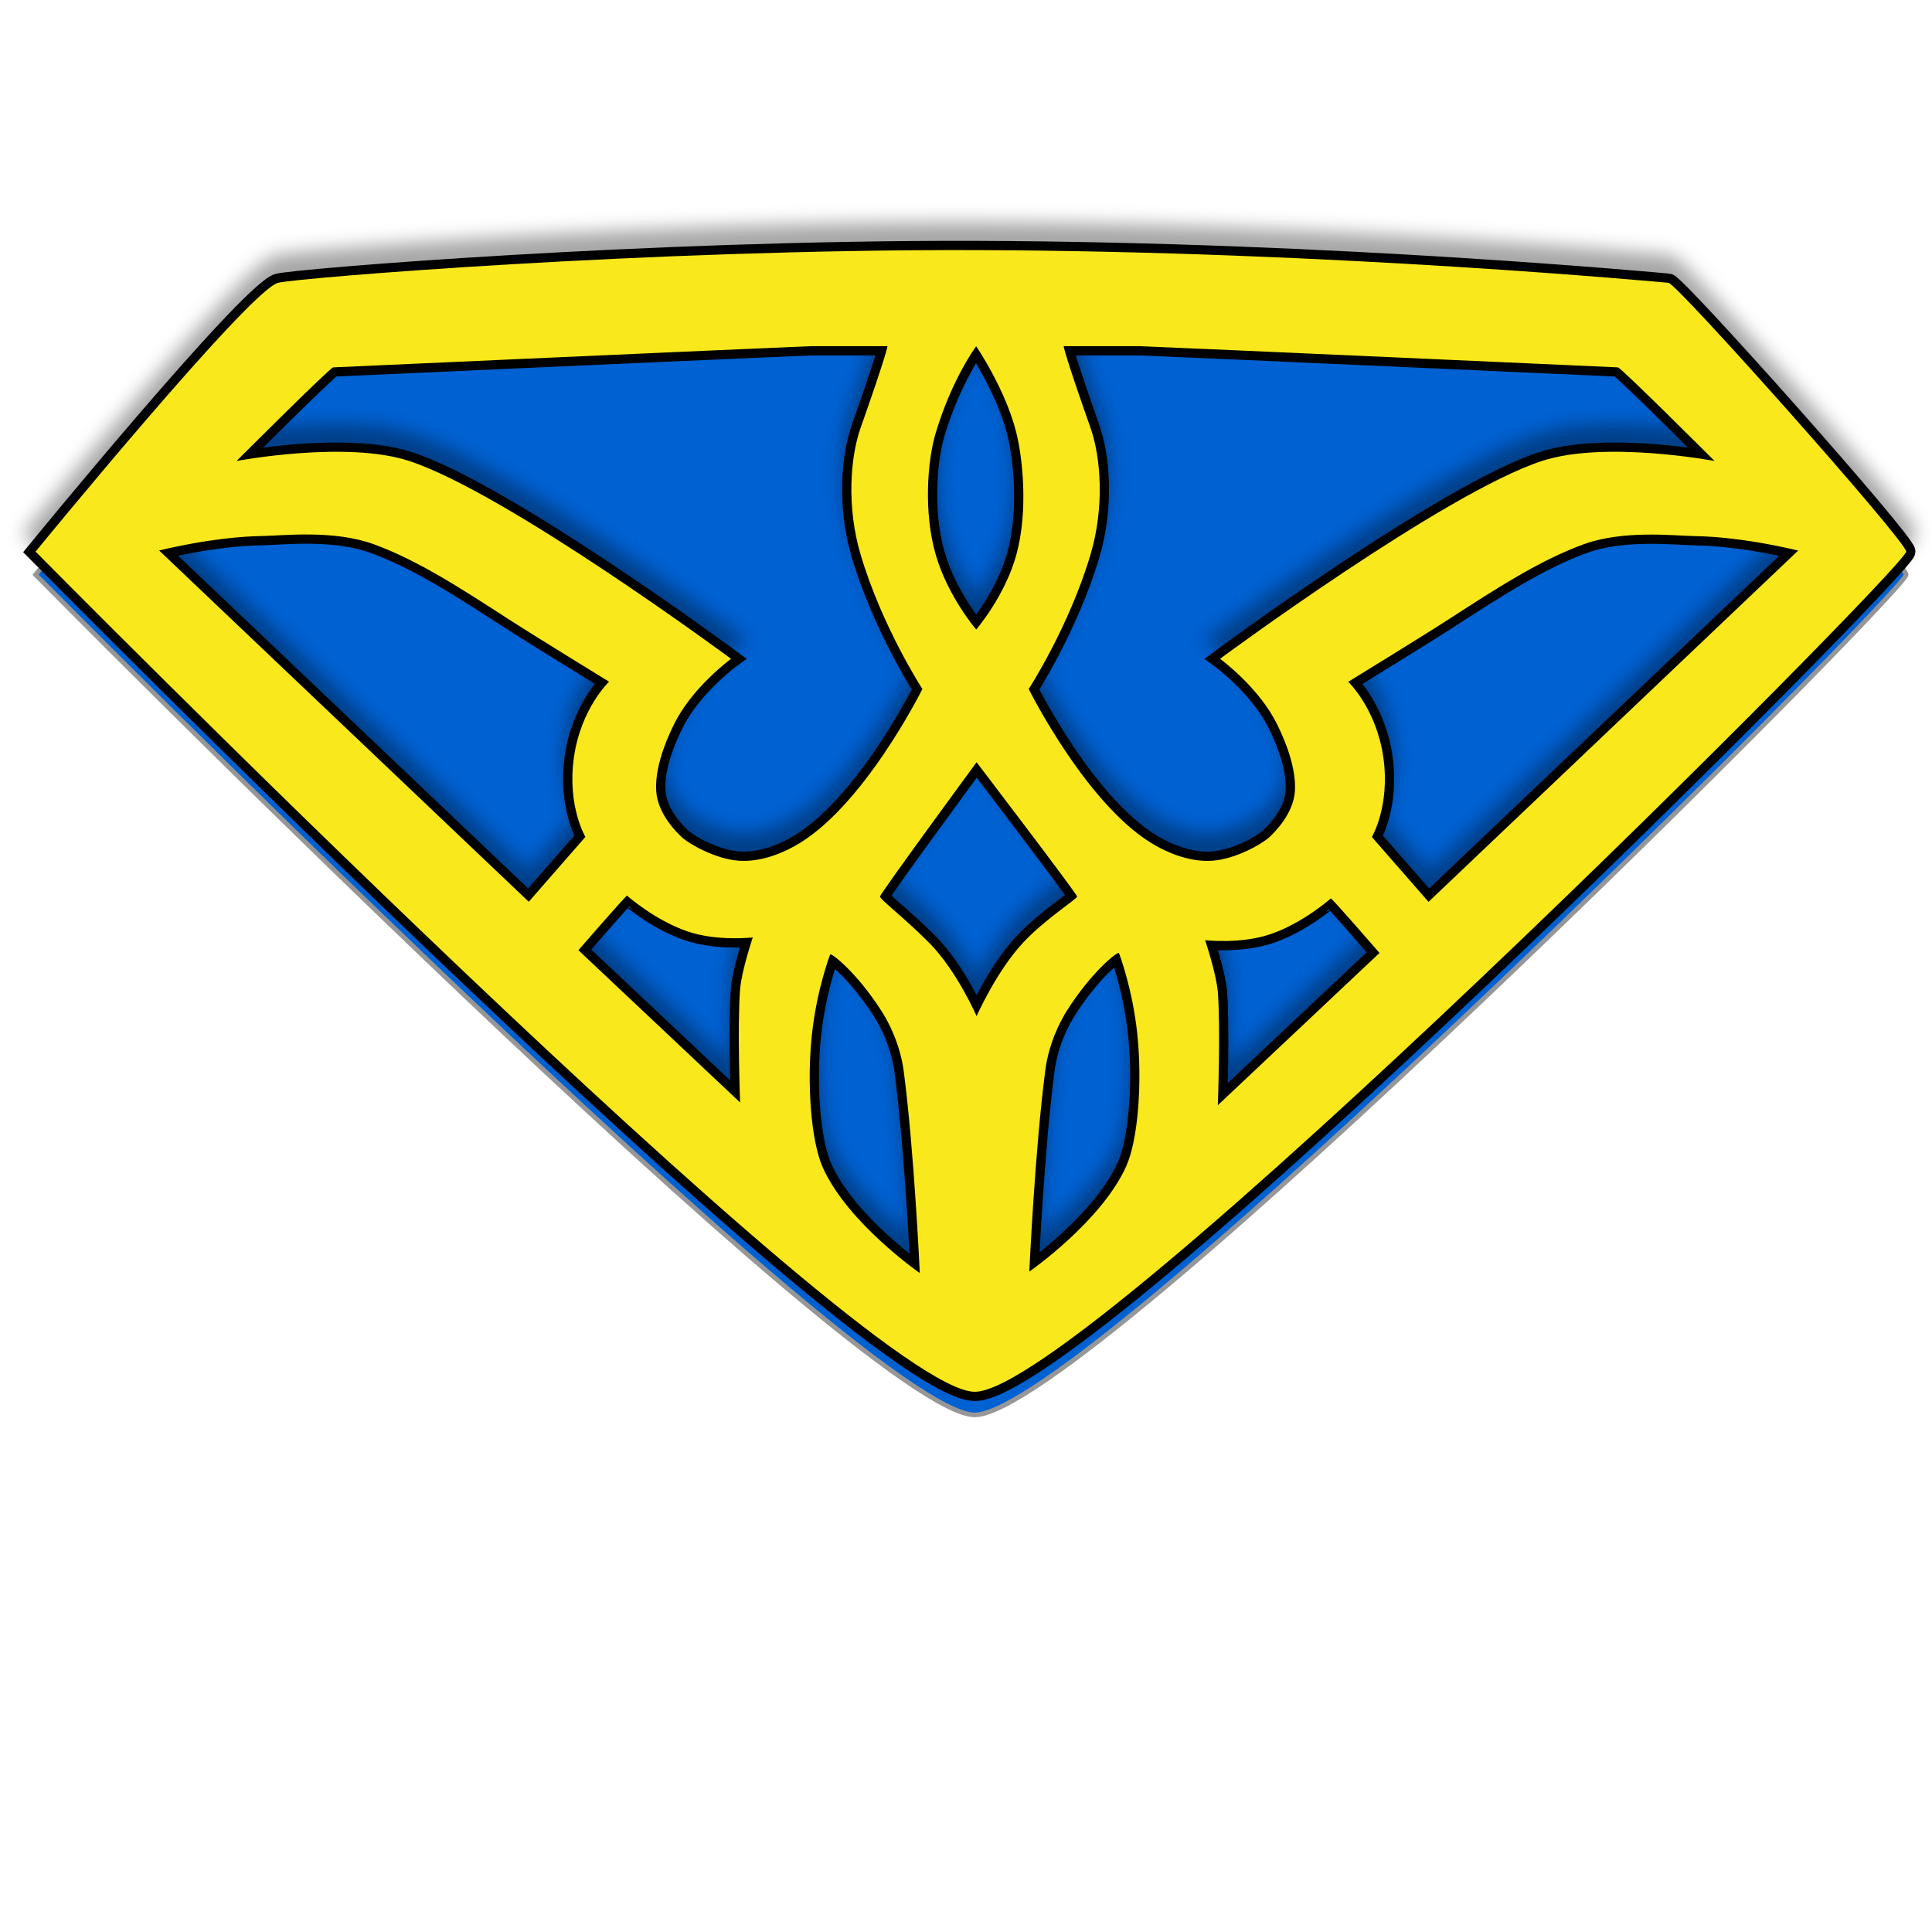
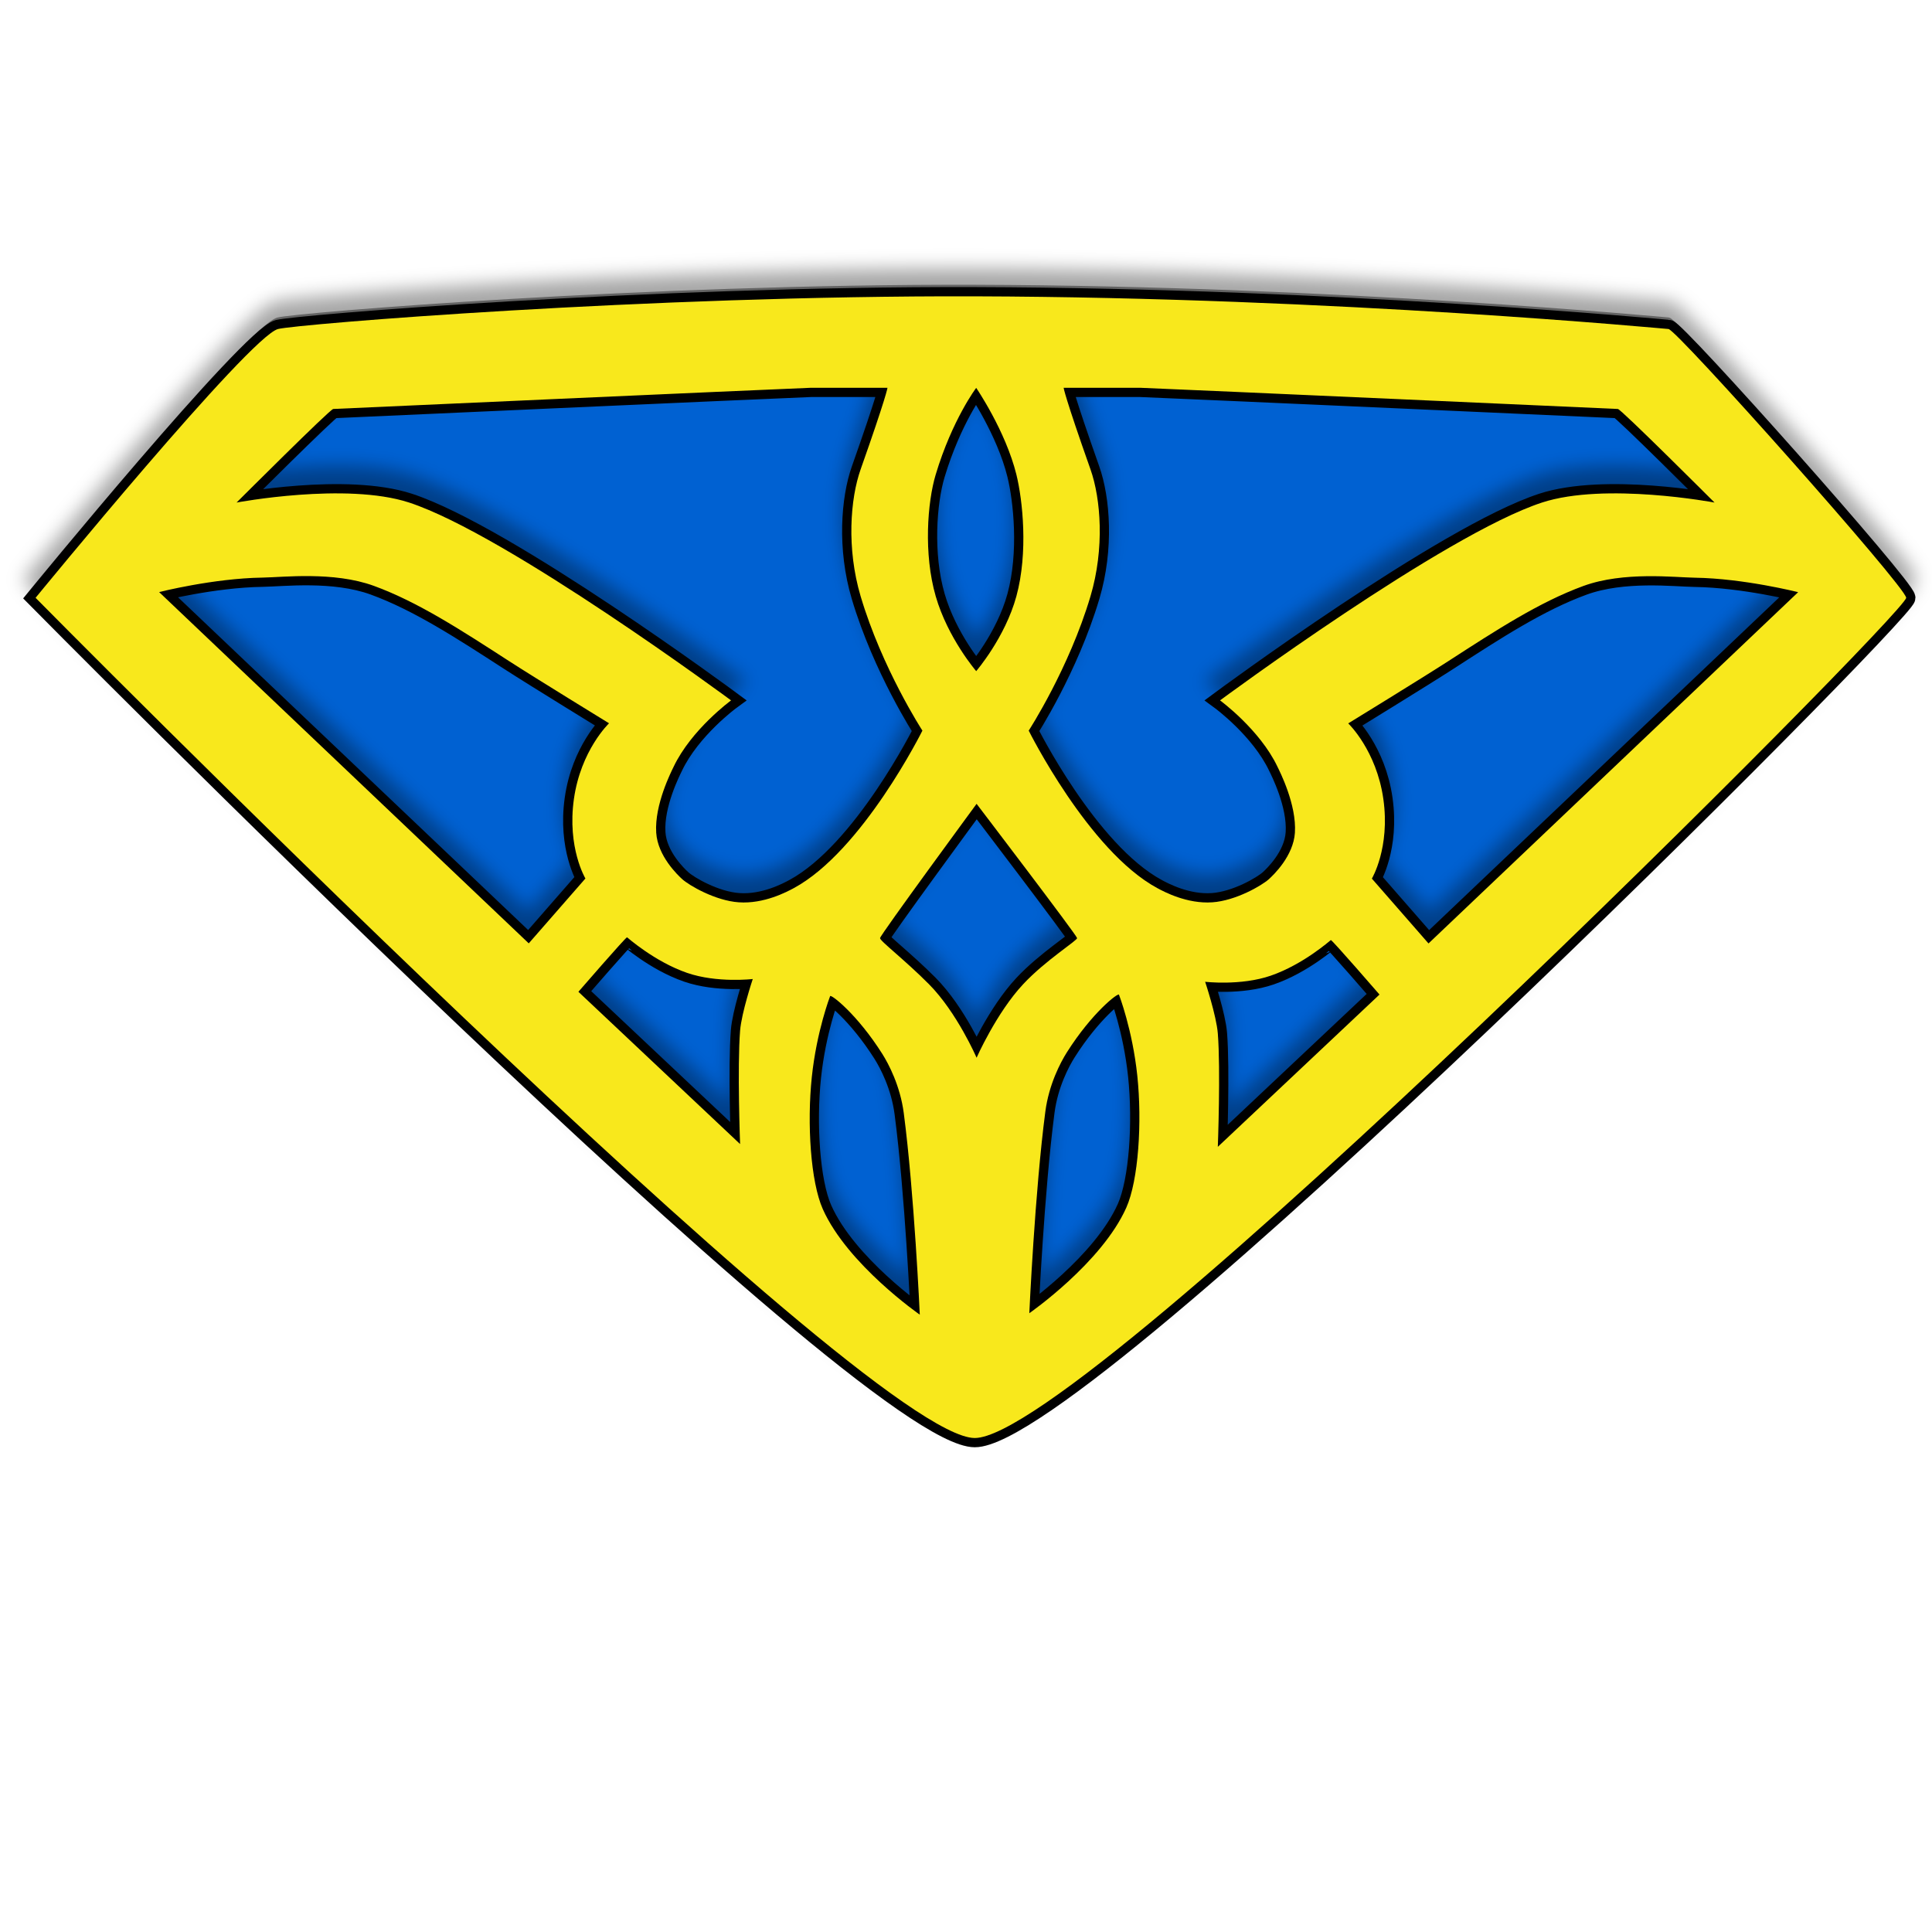
<svg xmlns="http://www.w3.org/2000/svg" xmlns:xlink="http://www.w3.org/1999/xlink" width="418px" height="418px" viewBox="0 0 418 418" version="1.1">
  <defs>
    <filter x="-50%" y="-50%" width="200%" height="200%" filterUnits="objectBoundingBox" id="filter-1">
      <feOffset dx="0" dy="4" in="SourceAlpha" result="shadowOffsetOuter1" />
      <feGaussianBlur stdDeviation="2" in="shadowOffsetOuter1" result="shadowBlurOuter1" />
      <feColorMatrix values="0 0 0 0 0   0 0 0 0 0   0 0 0 0 0  0 0 0 0.35 0" in="shadowBlurOuter1" type="matrix" result="shadowMatrixOuter1" />
      <feMerge>
        <feMergeNode in="shadowMatrixOuter1" />
        <feMergeNode in="SourceGraphic" />
      </feMerge>
    </filter>
-     <path d="M204.201,247.988 C133.553,248.196 57.487,241.959 53.456,240.916 C47.256,239.316 0.998,182.759 0.998,182.759 C0.998,182.759 180.404,0.978 204.201,0.978 C227.997,0.978 405.615,179.359 405.715,182.759 C405.715,185.059 355.985,240.916 354.285,240.916 C353.917,240.916 282.521,247.757 204.201,247.988 Z M81.822,202.369 C102.989,195.436 151.47,159.566 151.47,159.566 C151.47,159.566 142.882,153.282 139.042,145.204 C138.592,144.257 134.872,137.041 135.277,130.915 C135.609,125.888 139.916,121.783 140.902,120.889 C142.376,119.552 148.012,116.24 153.13,115.88 C158.588,115.497 163.543,118.137 165.071,118.965 C179.935,127.018 192.868,153.028 192.868,153.028 C192.868,153.028 184.161,166.417 179.501,182.1 C176.422,192.463 177.269,203.229 179.501,209.545 C185.111,225.421 185.315,227.203 185.315,227.203 L168.778,227.203 C158.468,226.804 65.396,222.616 65.396,222.616 C64.745,222.616 44.484,202.369 44.484,202.369 C44.484,202.369 68.176,206.839 81.822,202.369 Z M326.914,202.369 C305.747,195.436 257.266,159.566 257.266,159.566 C257.266,159.566 265.854,153.282 269.694,145.204 C270.144,144.257 273.864,137.041 273.46,130.915 C273.127,125.888 268.821,121.783 267.834,120.889 C266.36,119.552 260.725,116.24 255.606,115.88 C250.148,115.497 245.193,118.137 243.665,118.965 C228.801,127.018 215.868,153.028 215.868,153.028 C215.868,153.028 224.575,166.417 229.235,182.1 C232.314,192.463 231.467,203.229 229.235,209.545 C223.625,225.421 223.421,227.203 223.421,227.203 L239.959,227.203 C250.268,226.804 343.34,222.616 343.34,222.616 C343.992,222.616 364.252,202.369 364.252,202.369 C364.252,202.369 340.561,206.839 326.914,202.369 Z M213.2,182.1 C210.752,173.133 204.506,165.898 204.506,165.898 C204.506,165.898 198.376,173.005 195.747,182.1 C193.095,191.274 193.95,202.461 195.747,208.432 C199.325,220.322 204.506,227.185 204.506,227.185 C204.506,227.185 210.866,217.878 213.2,208.432 C214.551,202.961 215.788,191.58 213.2,182.1 Z M74.202,184.34 C83.715,180.863 93.02,174.805 103.506,168.023 C109.052,164.438 125.07,154.612 125.07,154.612 C125.07,154.612 118.967,148.818 117.47,138.244 C115.974,127.671 119.957,121.032 119.957,121.032 L107.7,107 L27.728,183 C27.728,183 39.426,185.974 50.072,186.132 C54.495,186.197 65.48,187.528 74.202,184.34 Z M335.866,184.318 C326.353,180.841 317.047,174.783 306.562,168.001 C301.016,164.416 284.998,154.59 284.998,154.59 C284.998,154.59 291.101,148.795 292.597,138.222 C294.094,127.649 290.111,121.01 290.111,121.01 L302.368,106.978 L382.34,182.978 C382.34,182.978 370.642,185.951 359.995,186.11 C355.573,186.175 344.588,187.506 335.866,184.318 Z M204.591,137.186 C204.591,137.186 226.223,108.81 226.333,108.145 C226.418,107.625 219.531,103.364 214.68,98.176 C208.874,91.965 204.591,82.253 204.591,82.253 C204.591,82.253 200.35,92.066 194.275,98.176 C189.011,103.471 183.598,107.581 183.703,108.145 C183.856,108.959 204.591,137.186 204.591,137.186 Z M141.968,100.607 C148.436,98.375 156.164,99.284 156.164,99.284 C156.164,99.284 153.726,91.963 153.422,88.093 C152.8,80.177 153.422,63.576 153.422,63.576 L118.442,96.521 C118.442,96.521 128.661,108.312 128.965,108.312 C129.009,108.312 134.871,103.055 141.968,100.607 Z M268.238,100.008 C261.77,97.777 254.041,98.685 254.041,98.685 C254.041,98.685 256.48,91.364 256.784,87.495 C257.406,79.579 256.784,62.978 256.784,62.978 L291.764,95.923 C291.764,95.923 281.545,107.714 281.24,107.714 C281.196,107.714 275.334,102.457 268.238,100.008 Z M184.18,83.102 C185.565,80.913 188.063,76.169 188.834,70.291 C191.1,53.02 192.301,26.666 192.301,26.666 C192.301,26.666 176.646,37.539 171.317,49.508 C168.681,55.431 167.88,67.994 168.937,78.047 C169.988,88.042 172.89,95.543 172.899,95.574 C173.011,96.109 178.723,91.723 184.18,83.102 Z M224.12,83.414 C222.735,81.225 220.237,76.481 219.466,70.603 C217.2,53.332 215.998,26.978 215.998,26.978 C215.998,26.978 231.653,37.85 236.982,49.82 C239.619,55.742 240.42,68.306 239.363,78.359 C238.312,88.354 235.41,95.855 235.4,95.886 C235.288,96.421 229.576,92.035 224.12,83.414 Z" id="path-2" />
+     <path d="M204.201,247.988 C133.553,248.196 57.487,241.959 53.456,240.916 C47.256,239.316 0.998,182.759 0.998,182.759 C0.998,182.759 180.404,0.978 204.201,0.978 C227.997,0.978 405.615,179.359 405.715,182.759 C405.715,185.059 355.985,240.916 354.285,240.916 C353.917,240.916 282.521,247.757 204.201,247.988 Z M81.822,203.369 C102.989,196.436 151.47,160.566 151.47,160.566 C151.47,160.566 142.882,154.282 139.042,146.204 C138.592,145.257 134.872,138.041 135.277,131.915 C135.609,126.888 139.916,122.783 140.902,121.889 C142.376,120.552 148.012,117.24 153.13,116.88 C158.588,116.497 163.543,119.137 165.071,119.965 C179.935,128.018 192.868,154.028 192.868,154.028 C192.868,154.028 184.161,167.417 179.501,183.1 C176.422,193.463 177.269,204.229 179.501,210.545 C185.111,226.421 185.315,228.203 185.315,228.203 L168.778,228.203 C158.468,227.804 65.396,223.616 65.396,223.616 C64.745,223.616 44.484,203.369 44.484,203.369 C44.484,203.369 68.176,207.839 81.822,203.369 Z M326.914,203.369 C305.747,196.436 257.266,160.566 257.266,160.566 C257.266,160.566 265.854,154.282 269.694,146.204 C270.144,145.257 273.864,138.041 273.46,131.915 C273.127,126.888 268.821,122.783 267.834,121.889 C266.36,120.552 260.725,117.24 255.606,116.88 C250.148,116.497 245.193,119.137 243.665,119.965 C228.801,128.018 215.868,154.028 215.868,154.028 C215.868,154.028 224.575,167.417 229.235,183.1 C232.314,193.463 231.467,204.229 229.235,210.545 C223.625,226.421 223.421,228.203 223.421,228.203 L239.959,228.203 C250.268,227.804 343.34,223.616 343.34,223.616 C343.992,223.616 364.252,203.369 364.252,203.369 C364.252,203.369 340.561,207.839 326.914,203.369 Z M213.2,183.1 C210.752,174.133 204.506,166.898 204.506,166.898 C204.506,166.898 198.376,174.005 195.747,183.1 C193.095,192.274 193.95,203.461 195.747,209.432 C199.325,221.322 204.506,228.185 204.506,228.185 C204.506,228.185 210.866,218.878 213.2,209.432 C214.551,203.961 215.788,192.58 213.2,183.1 Z M74.202,185.34 C83.715,181.863 93.02,175.805 103.506,169.023 C109.052,165.438 125.07,155.612 125.07,155.612 C125.07,155.612 118.967,149.818 117.47,139.244 C115.974,128.671 119.957,122.032 119.957,122.032 L107.7,108 L27.728,184 C27.728,184 39.426,186.974 50.072,187.132 C54.495,187.197 65.48,188.528 74.202,185.34 Z M335.866,185.318 C326.353,181.841 317.047,175.783 306.562,169.001 C301.016,165.416 284.998,155.59 284.998,155.59 C284.998,155.59 291.101,149.795 292.597,139.222 C294.094,128.649 290.111,122.01 290.111,122.01 L302.368,107.978 L382.34,183.978 C382.34,183.978 370.642,186.951 359.995,187.11 C355.573,187.175 344.588,188.506 335.866,185.318 Z M204.591,138.186 C204.591,138.186 226.223,109.81 226.333,109.145 C226.418,108.625 219.531,104.364 214.68,99.176 C208.874,92.965 204.591,83.253 204.591,83.253 C204.591,83.253 200.35,93.066 194.275,99.176 C189.011,104.471 183.598,108.581 183.703,109.145 C183.856,109.959 204.591,138.186 204.591,138.186 Z M141.968,101.607 C148.436,99.375 156.164,100.284 156.164,100.284 C156.164,100.284 153.726,92.963 153.422,89.093 C152.8,81.177 153.422,64.576 153.422,64.576 L118.442,97.521 C118.442,97.521 128.661,109.312 128.965,109.312 C129.009,109.312 134.871,104.055 141.968,101.607 Z M268.238,101.008 C261.77,98.777 254.041,99.685 254.041,99.685 C254.041,99.685 256.48,92.364 256.784,88.495 C257.406,80.579 256.784,63.978 256.784,63.978 L291.764,96.923 C291.764,96.923 281.545,108.714 281.24,108.714 C281.196,108.714 275.334,103.457 268.238,101.008 Z M184.18,84.102 C185.565,81.913 188.063,77.169 188.834,71.291 C191.1,54.02 192.301,27.666 192.301,27.666 C192.301,27.666 176.646,38.539 171.317,50.508 C168.681,56.431 167.88,68.994 168.937,79.047 C169.988,89.042 172.89,96.543 172.899,96.574 C173.011,97.109 178.723,92.723 184.18,84.102 Z M224.12,84.414 C222.735,82.225 220.237,77.481 219.466,71.603 C217.2,54.332 215.998,27.978 215.998,27.978 C215.998,27.978 231.653,38.85 236.982,50.82 C239.619,56.742 240.42,69.306 239.363,79.359 C238.312,89.354 235.41,96.855 235.4,96.886 C235.288,97.421 229.576,93.035 224.12,84.414 Z" id="path-2" />
  </defs>
  <g id="ruby-logo" stroke="none" stroke-width="1" fill="none" fill-rule="evenodd">
-     <path d="M210.901,306.117 C140.253,306.325 64.187,300.089 60.156,299.046 C53.956,297.446 7.698,240.888 7.698,240.888 C7.698,240.888 187.104,59.107 210.901,59.107 C234.697,59.107 412.315,237.488 412.415,240.888 C412.415,243.188 362.685,299.046 360.985,299.046 C360.617,299.046 289.221,305.886 210.901,306.117 Z" id="ruby-bkg" stroke="#979797" fill="#0061D2" transform="translate(210.0569, 182.6147) scale(1, -1) translate(-210.0569, -182.6147) " />
-     <g transform="translate(209.7, 178.1) scale(1, -1) translate(-209.7, -178.1) translate(6.7, 54.1)" id="logo" filter="url(#filter-1)">
+     <path d="M210.901,309.117 C140.253,309.325 64.187,303.089 60.156,302.046 C53.956,300.446 7.698,243.888 7.698,243.888 C7.698,243.888 187.104,62.107 210.901,62.107 C234.697,62.107 412.315,240.488 412.415,243.888 C412.415,246.188 362.685,302.046 360.985,302.046 C360.617,302.046 289.221,308.886 210.901,309.117 Z" id="ruby-bkg" stroke="#979797" fill="#0061D2" transform="translate(210.0569, 185.6147) scale(1, -1) translate(-210.0569, -185.6147) " />
+     <g transform="translate(209.7, 188.1) scale(1, -1) translate(-209.7, -188.1) translate(6.7, 64.1)" id="logo" filter="url(#filter-1)">
      <g>
        <use stroke="#000000" stroke-width="4" fill="#C30119" xlink:href="#path-2" />
        <use stroke="none" fill="#F8E81C" xlink:href="#path-2" />
      </g>
    </g>
  </g>
</svg>
